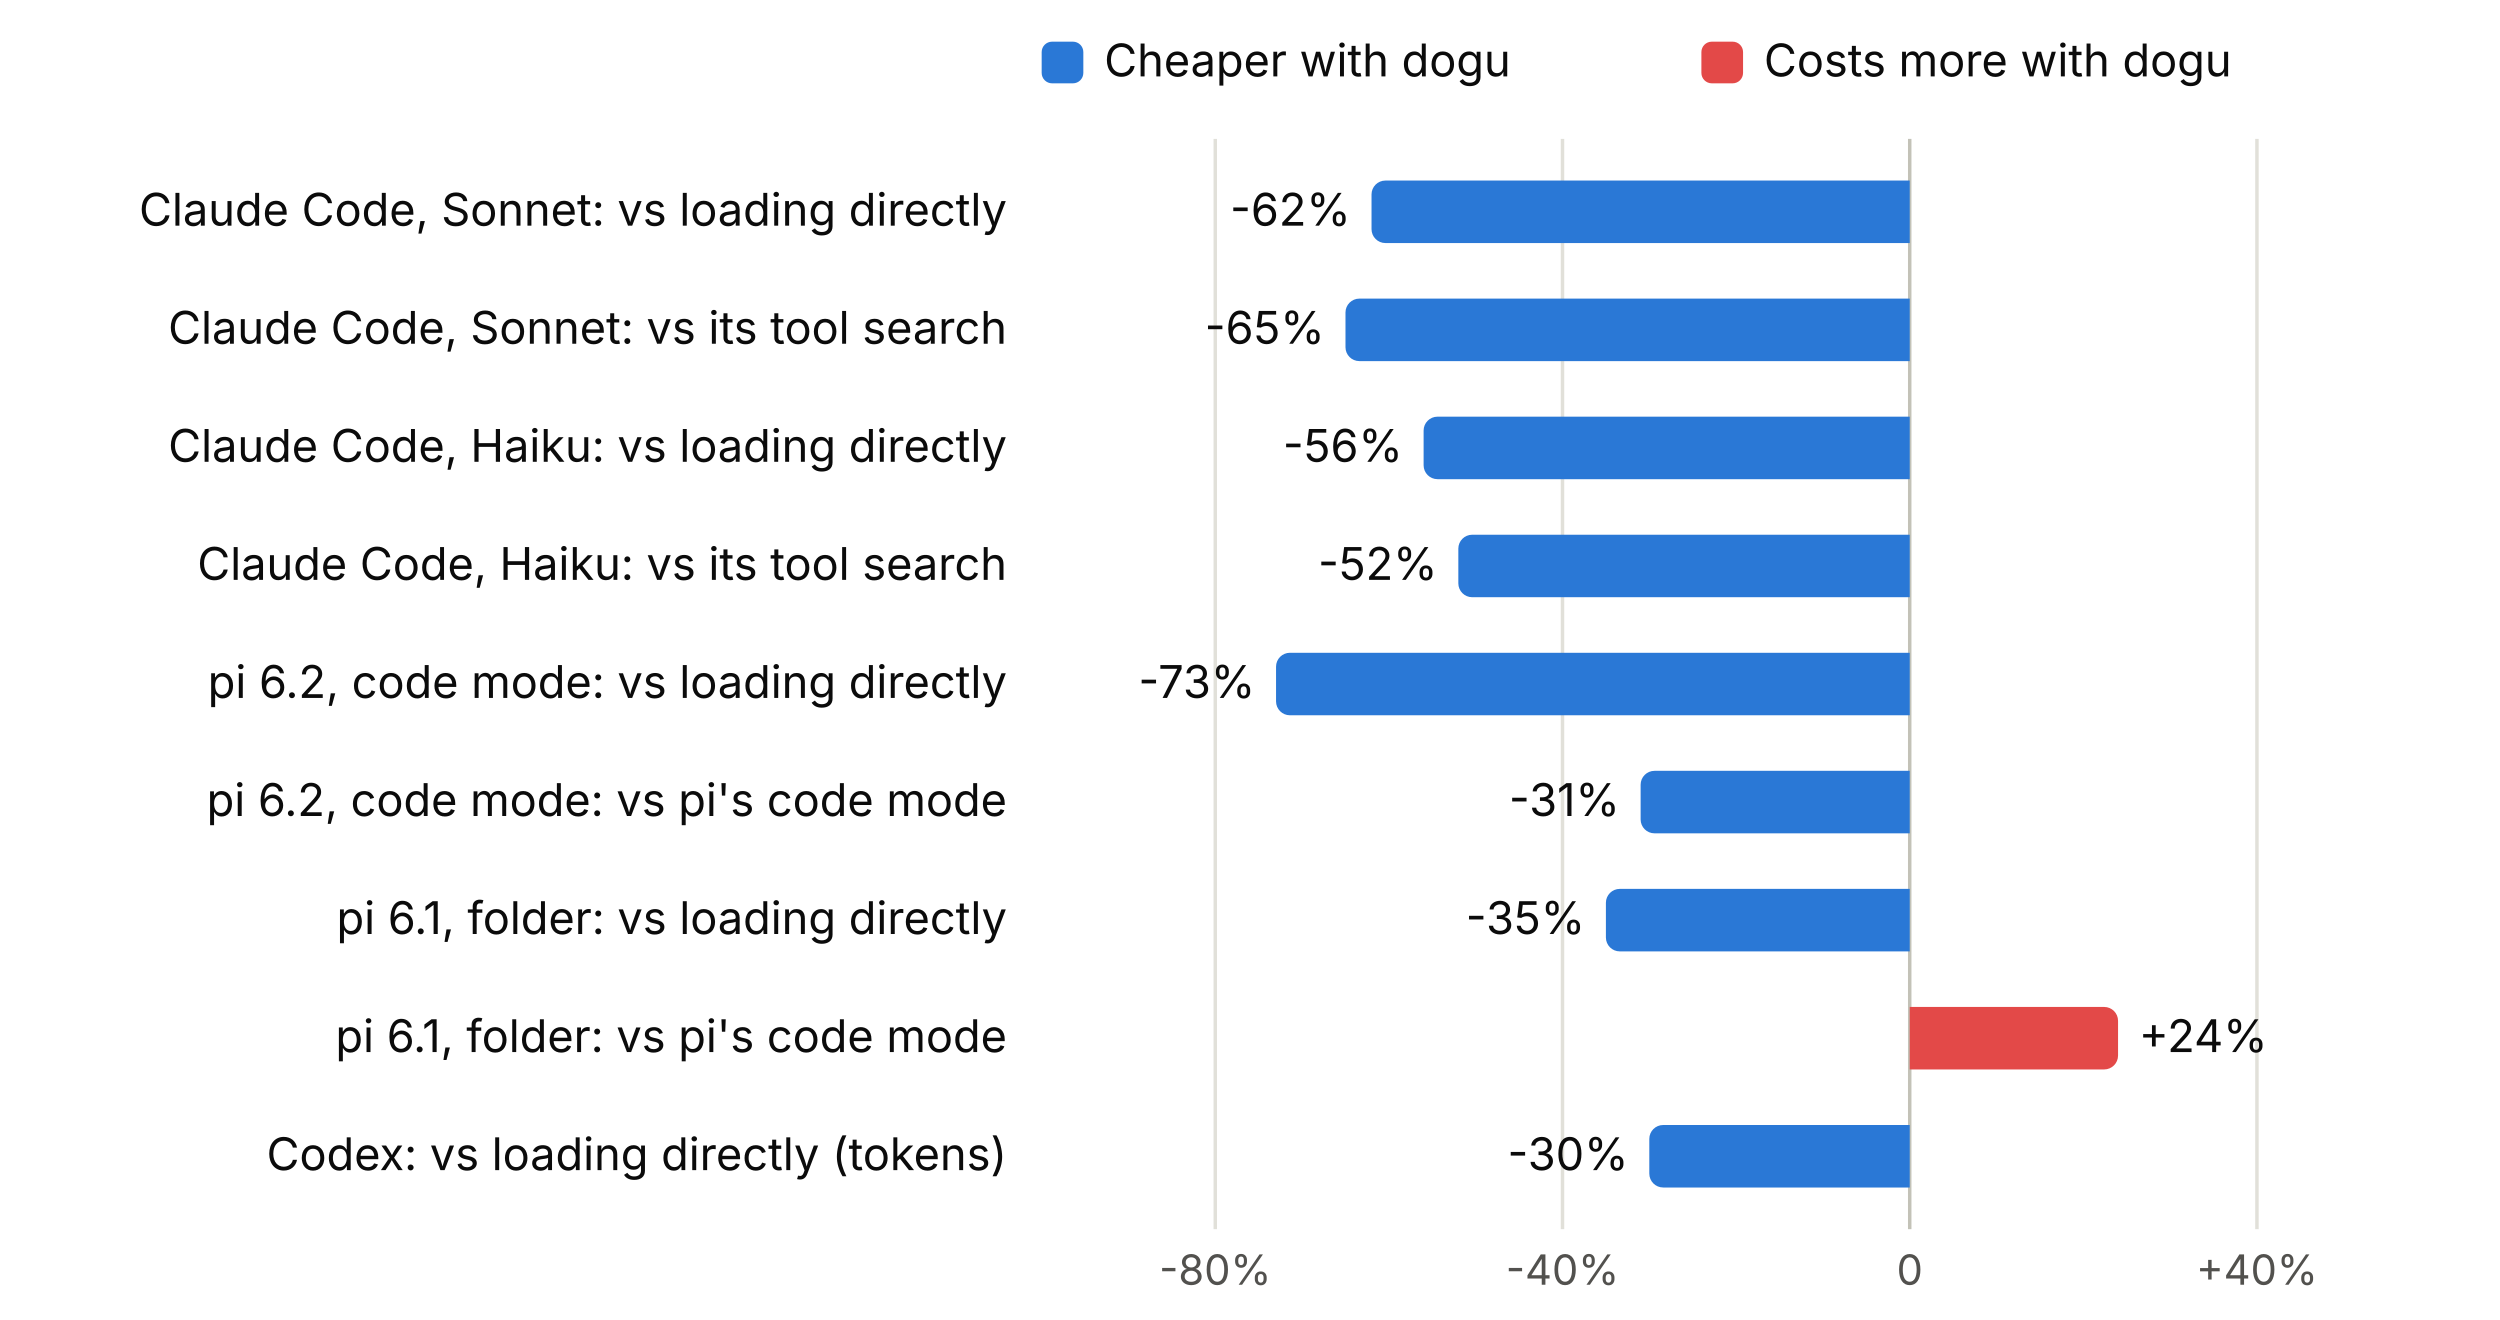
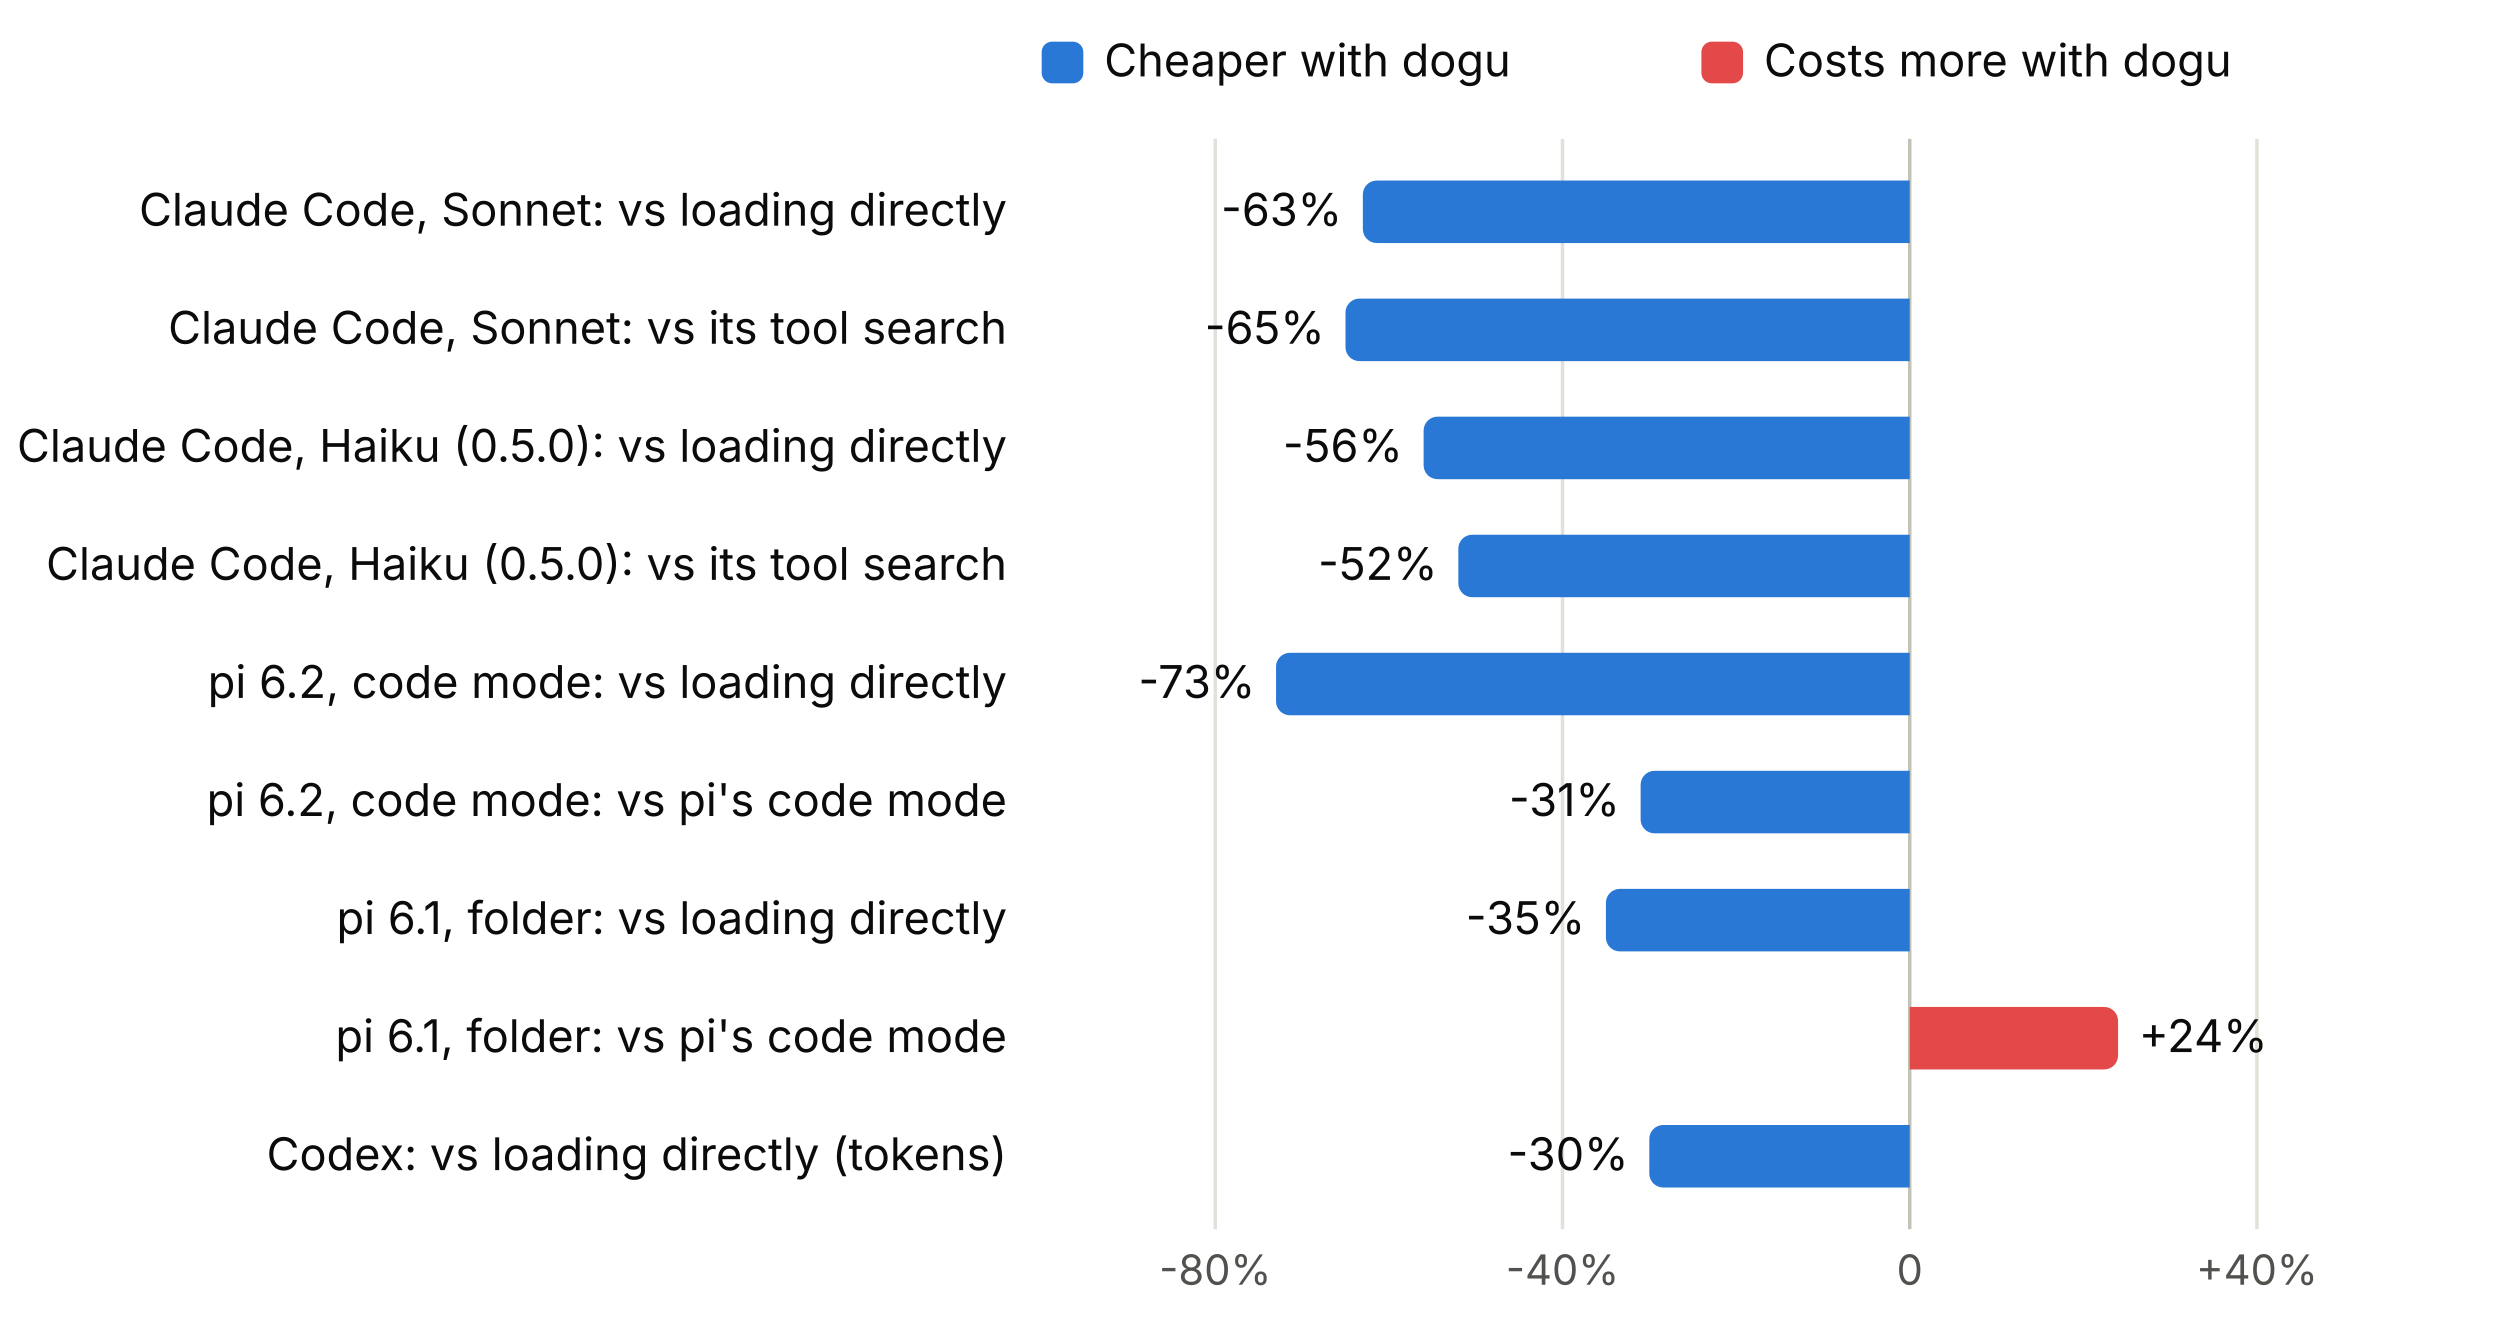
<svg xmlns="http://www.w3.org/2000/svg" viewBox="0 0 720 380" width="720" height="380" role="img" aria-labelledby="t">
  <style>
  text { font-family: system-ui, -apple-system, "Segoe UI", sans-serif; font-size: 13px; fill: #0b0b0b; }
  .muted { fill: #52514e; font-size: 12px; }
  .big { font-size: 34px; font-weight: 650; }
  .head { font-size: 15px; font-weight: 600; }
  .grid { stroke: #e1e0d9; stroke-width: 1; }
  .axis { stroke: #c3c2b7; stroke-width: 1; }
  .line { stroke: #52514e; stroke-width: 1.5; fill: none; }
  .card { fill: #f3f2ee; stroke: #e1e0d9; }
  .page { fill: #fcfcfb; stroke: #8a8983; stroke-width: 1; }
  .dogu { fill: #2a78d6; } .other { fill: #eb6834; } .more { fill: #e34948; }
  .s-dogu { stroke: #2a78d6; } .s-other { stroke: #eb6834; }
  .startup { fill: #eda100; } .model { fill: #6250d6; } .tools { fill: #1baf7a; }
  .gap { stroke: #fcfcfb; stroke-width: 2; }
  @media (prefers-color-scheme: dark) {
    text { fill: #f0efec; } .muted { fill: #c3c2b7; }
    .grid { stroke: #2c2c2a; } .axis { stroke: #383835; } .line { stroke: #c3c2b7; }
    .card { fill: #232322; stroke: #383835; } .page { fill: #1a1a19; stroke: #8a8983; }
    .dogu { fill: #3987e5; } .other { fill: #d95926; } .more { fill: #e66767; }
    .s-dogu { stroke: #3987e5; } .s-other { stroke: #d95926; }
    .startup { fill: #c98500; } .model { fill: #9085e9; } .tools { fill: #199e70; }
    .gap { stroke: #1a1a19; }
  }</style>
  <rect class="dogu" x="300" y="12" width="12" height="12" rx="3" />
  <text x="318" y="22">Cheaper with dogu</text>
  <rect class="more" x="490" y="12" width="12" height="12" rx="3" />
  <text x="508" y="22">Costs more with dogu</text>
  <line class="grid" x1="350" x2="350" y1="40" y2="354" />
  <text class="muted" x="350" y="370" text-anchor="middle">-80%</text>
  <line class="grid" x1="450" x2="450" y1="40" y2="354" />
  <text class="muted" x="450" y="370" text-anchor="middle">-40%</text>
  <line class="axis" x1="550" x2="550" y1="40" y2="354" />
  <text class="muted" x="550" y="370" text-anchor="middle">0</text>
  <line class="grid" x1="650" x2="650" y1="40" y2="354" />
  <text class="muted" x="650" y="370" text-anchor="middle">+40%</text>
  <text x="290" y="65" text-anchor="end">Claude Code, Sonnet: vs loading directly</text>
-   <path class="dogu" d="M550,52 h-151 a4,4 0 0 0 -4,4 v10 a4,4 0 0 0 4,4 h151 z" />
-   <text x="389" y="65" text-anchor="end">-62%</text>
+   <path class="dogu" d="M550,52 h-153.5 a4,4 0 0 0 -4,4 v10 a4,4 0 0 0 4,4 h153.5 z" />
+   <text x="386.5" y="65" text-anchor="end">-63%</text>
  <text x="290" y="99" text-anchor="end">Claude Code, Sonnet: vs its tool search</text>
  <path class="dogu" d="M550,86 h-158.5 a4,4 0 0 0 -4,4 v10 a4,4 0 0 0 4,4 h158.5 z" />
  <text x="381.5" y="99" text-anchor="end">-65%</text>
-   <text x="290" y="133" text-anchor="end">Claude Code, Haiku: vs loading directly</text>
+   <text x="290" y="133" text-anchor="end">Claude Code, Haiku (0.5.0): vs loading directly</text>
  <path class="dogu" d="M550,120 h-136 a4,4 0 0 0 -4,4 v10 a4,4 0 0 0 4,4 h136 z" />
  <text x="404" y="133" text-anchor="end">-56%</text>
-   <text x="290" y="167" text-anchor="end">Claude Code, Haiku: vs its tool search</text>
+   <text x="290" y="167" text-anchor="end">Claude Code, Haiku (0.5.0): vs its tool search</text>
  <path class="dogu" d="M550,154 h-126 a4,4 0 0 0 -4,4 v10 a4,4 0 0 0 4,4 h126 z" />
  <text x="414" y="167" text-anchor="end">-52%</text>
  <text x="290" y="201" text-anchor="end">pi 6.2, code mode: vs loading directly</text>
  <path class="dogu" d="M550,188 h-178.5 a4,4 0 0 0 -4,4 v10 a4,4 0 0 0 4,4 h178.5 z" />
  <text x="361.5" y="201" text-anchor="end">-73%</text>
  <text x="290" y="235" text-anchor="end">pi 6.2, code mode: vs pi's code mode</text>
  <path class="dogu" d="M550,222 h-73.5 a4,4 0 0 0 -4,4 v10 a4,4 0 0 0 4,4 h73.5 z" />
  <text x="466.5" y="235" text-anchor="end">-31%</text>
  <text x="290" y="269" text-anchor="end">pi 6.1, folder: vs loading directly</text>
  <path class="dogu" d="M550,256 h-83.5 a4,4 0 0 0 -4,4 v10 a4,4 0 0 0 4,4 h83.5 z" />
  <text x="456.5" y="269" text-anchor="end">-35%</text>
  <text x="290" y="303" text-anchor="end">pi 6.1, folder: vs pi's code mode</text>
  <path class="more" d="M550,290 h56 a4,4 0 0 1 4,4 v10 a4,4 0 0 1 -4,4 h-56 z" />
  <text x="616" y="303" text-anchor="start">+24%</text>
  <text x="290" y="337" text-anchor="end">Codex: vs loading directly (tokens)</text>
  <path class="dogu" d="M550,324 h-71 a4,4 0 0 0 -4,4 v10 a4,4 0 0 0 4,4 h71 z" />
  <text x="469" y="337" text-anchor="end">-30%</text>
</svg>
